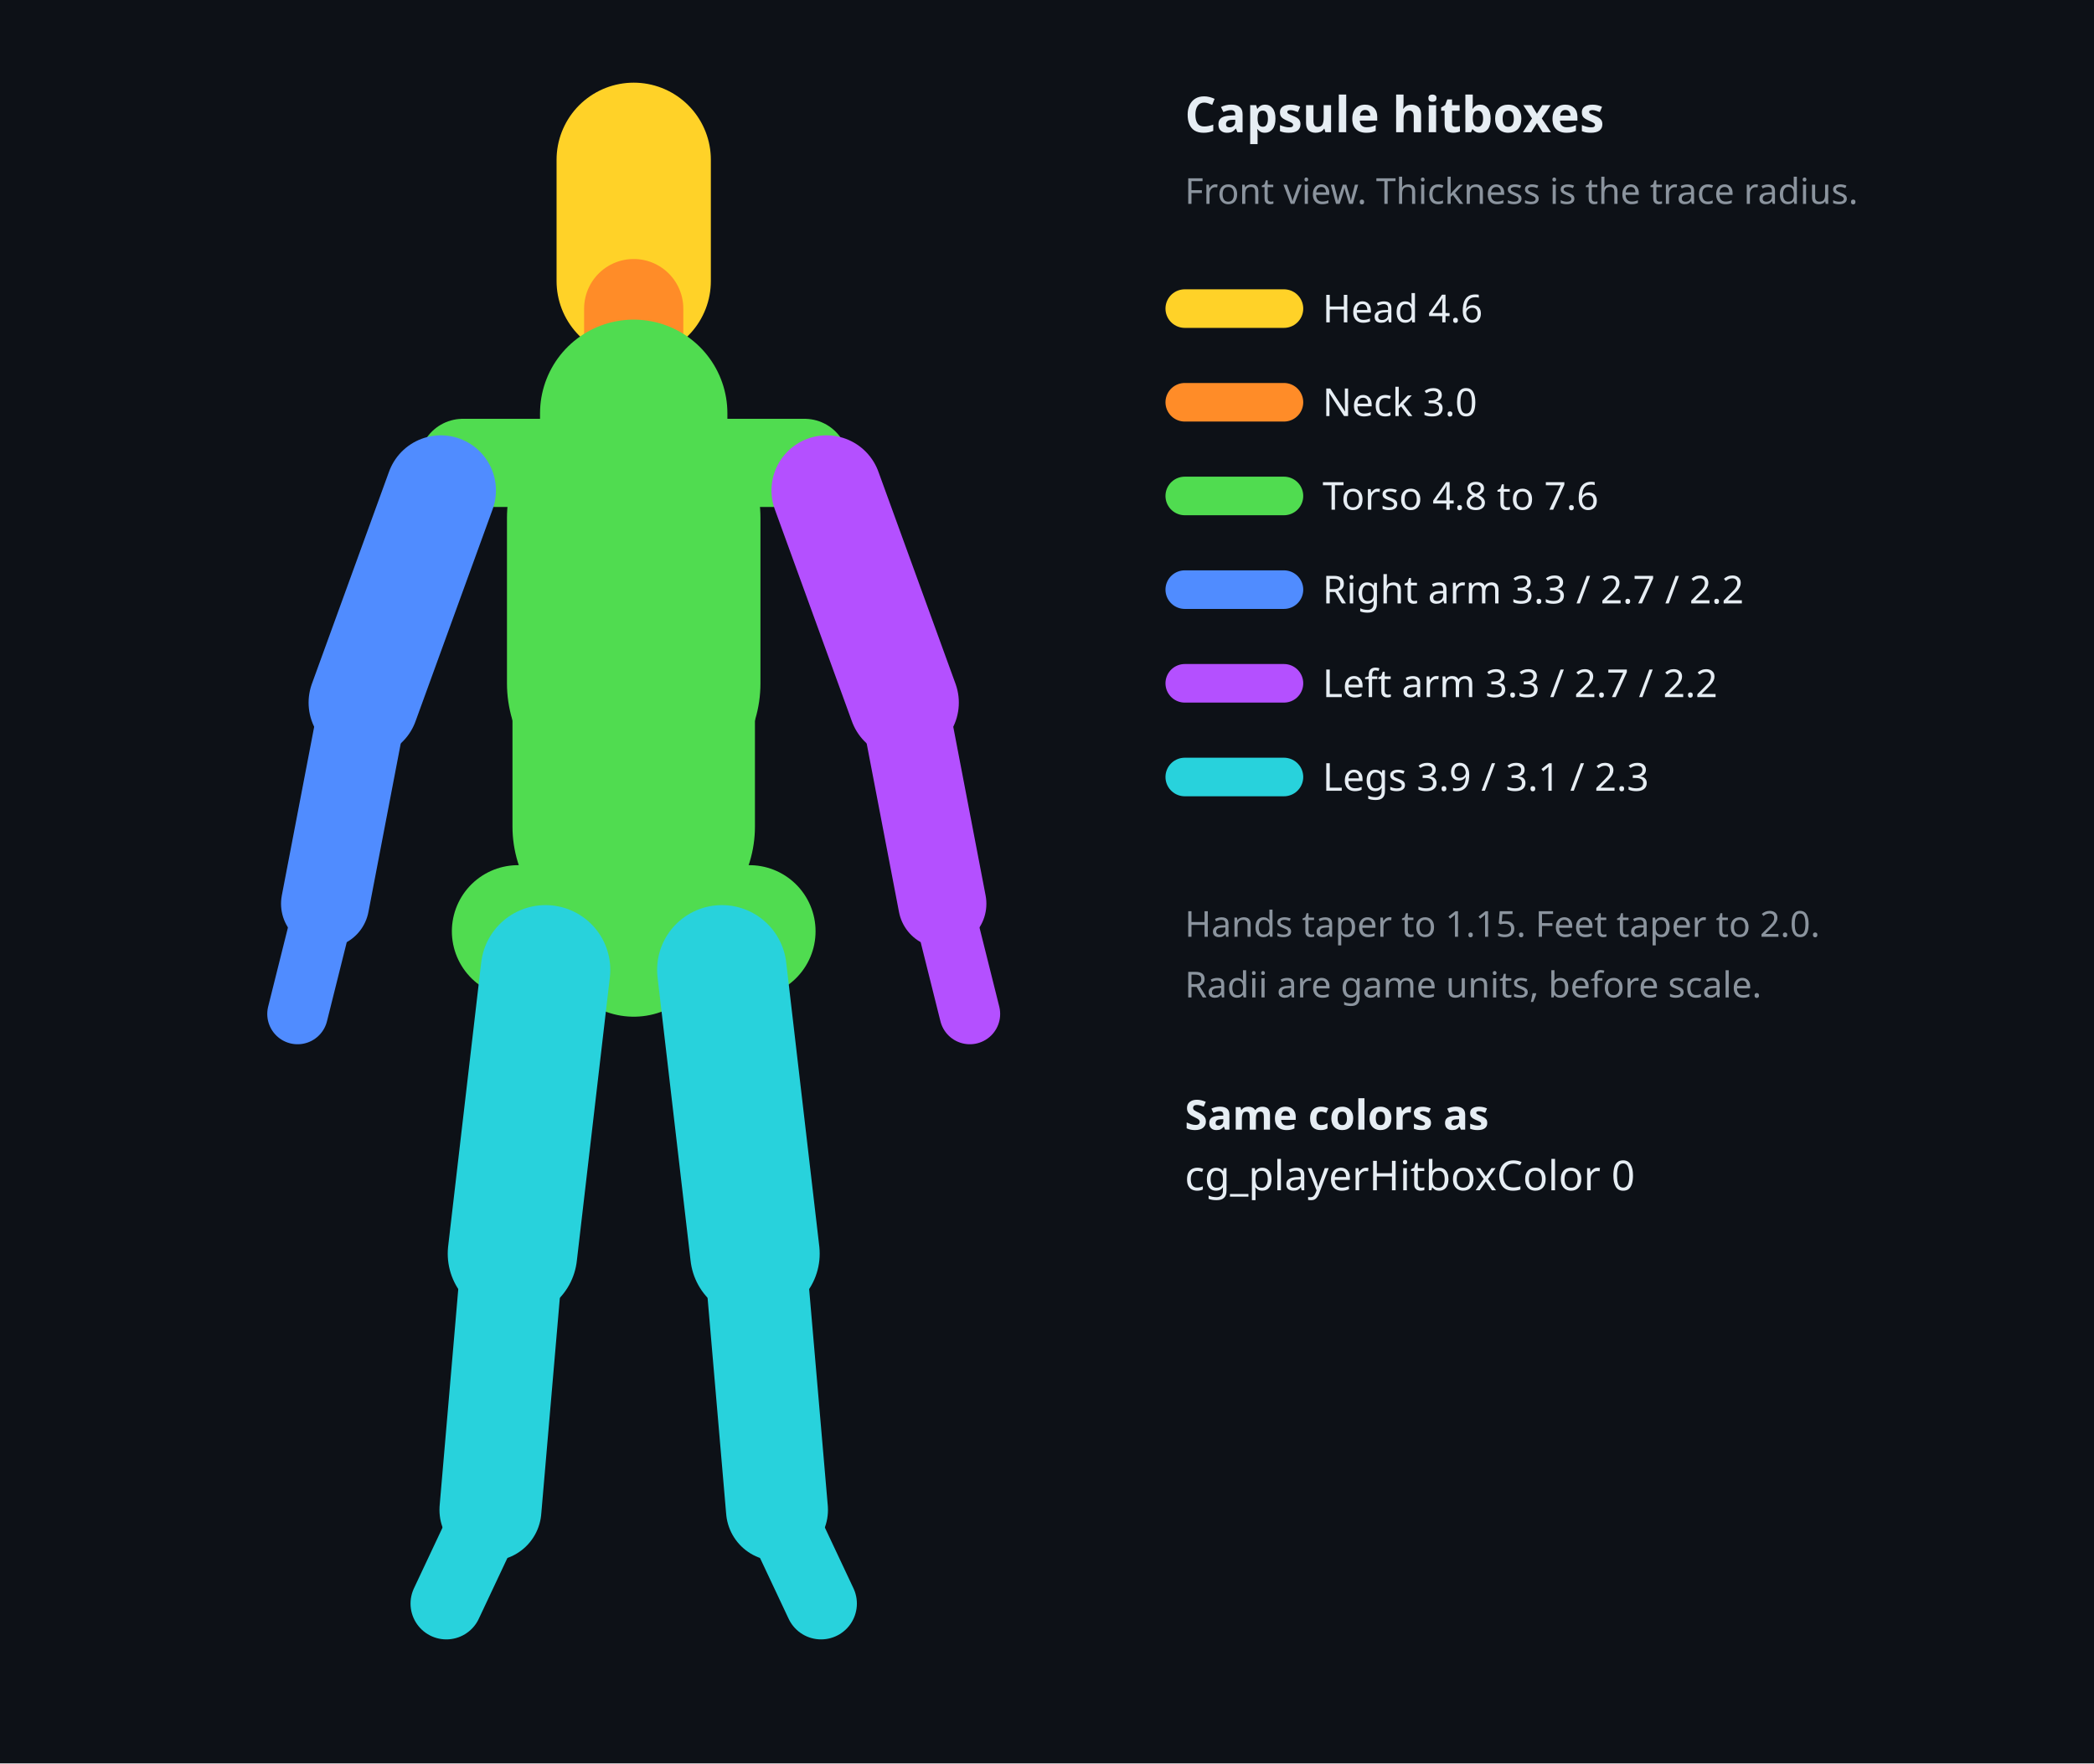
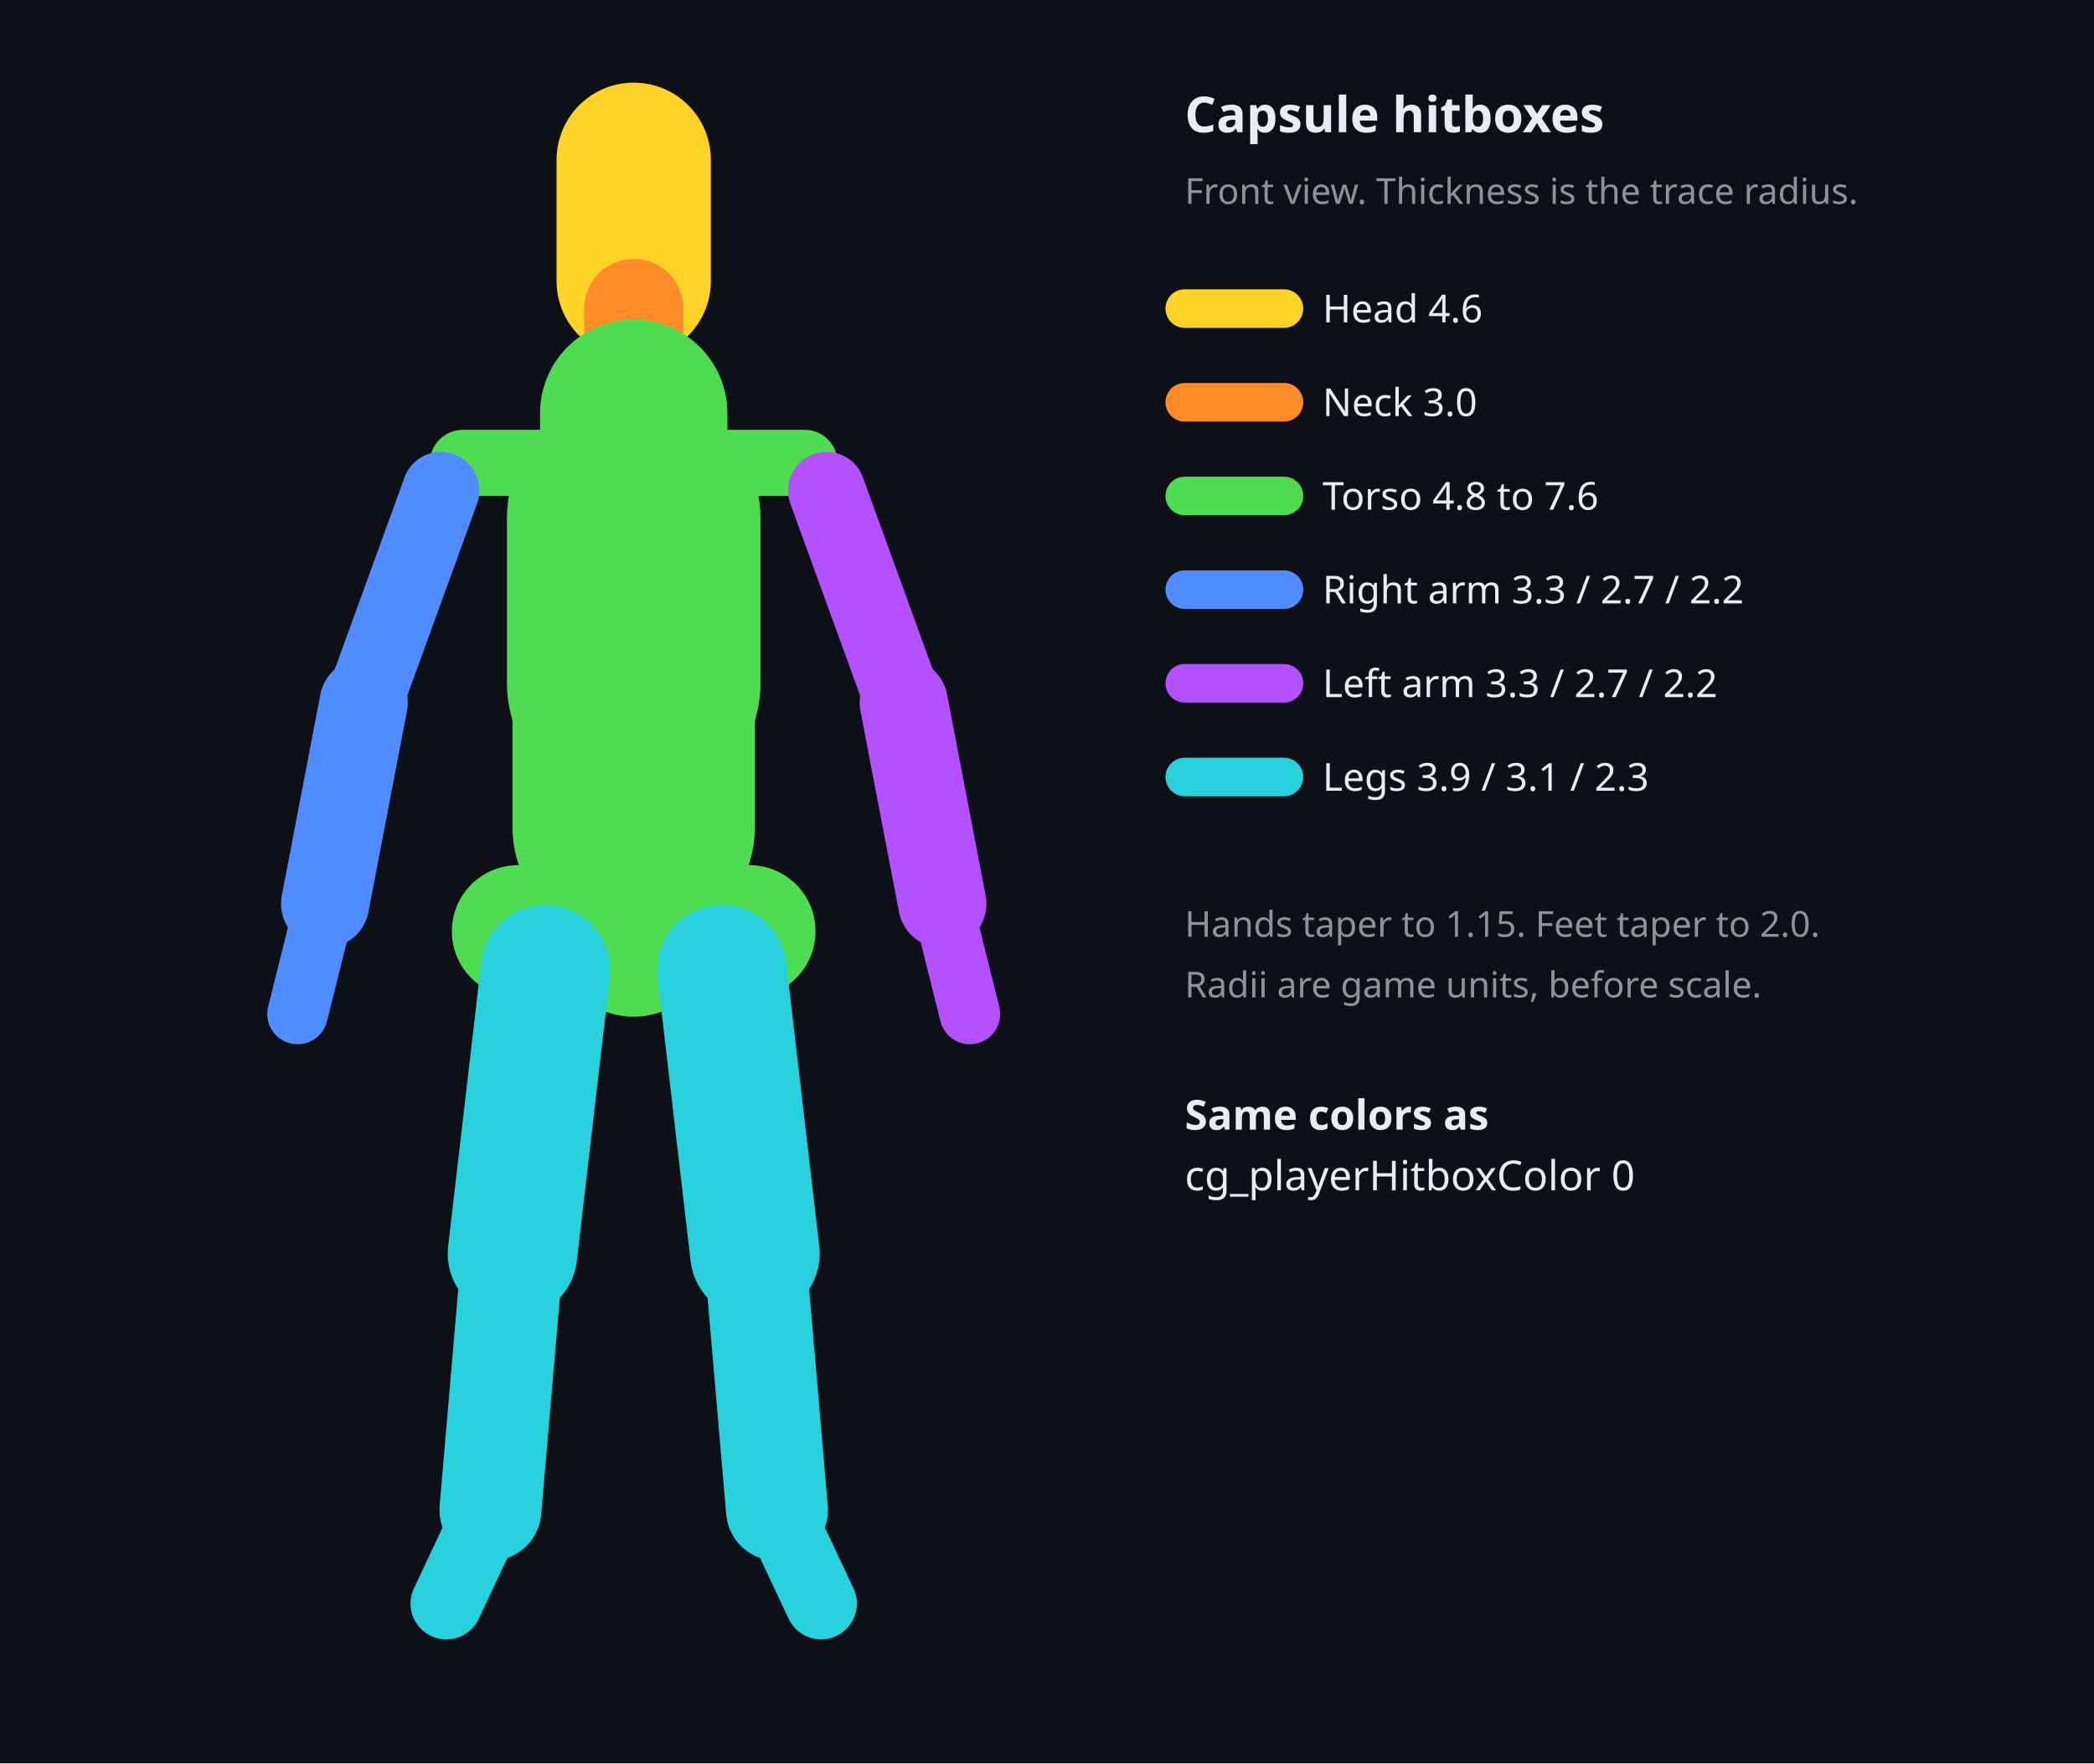
<svg xmlns="http://www.w3.org/2000/svg" width="760" height="640" viewBox="0 0 760 640">
  <rect width="760" height="640" fill="#0d1117" />
  <g fill="none" stroke-linecap="round">
    <line x1="230" y1="58" x2="230" y2="102" stroke="#ffd228" stroke-width="56" />
    <line x1="230" y1="112" x2="230" y2="142" stroke="#ff8c28" stroke-width="36" />
    <line x1="230" y1="150" x2="230" y2="198" stroke="#50dc50" stroke-width="68" />
    <line x1="230" y1="188" x2="230" y2="248" stroke="#50dc50" stroke-width="92" />
    <line x1="230" y1="236" x2="230" y2="300" stroke="#50dc50" stroke-width="88" />
    <line x1="230" y1="292" x2="230" y2="340" stroke="#50dc50" stroke-width="58" />
-     <line x1="168" y1="168" x2="292" y2="168" stroke="#50dc50" stroke-width="32" />
+     <line x1="168" y1="168" x2="292" y2="168" stroke="#50dc50" stroke-width="24" />
    <line x1="188" y1="338" x2="272" y2="338" stroke="#50dc50" stroke-width="48" />
-     <line x1="160" y1="178" x2="132" y2="255" stroke="#508cff" stroke-width="40" />
+     <line x1="160" y1="178" x2="132" y2="255" stroke="#508cff" stroke-width="28" />
    <line x1="132" y1="255" x2="118" y2="328" stroke="#508cff" stroke-width="32" />
    <line x1="118" y1="328" x2="108" y2="368" stroke="#508cff" stroke-width="22" />
-     <line x1="300" y1="178" x2="328" y2="255" stroke="#b450ff" stroke-width="40" />
+     <line x1="300" y1="178" x2="328" y2="255" stroke="#b450ff" stroke-width="28" />
    <line x1="328" y1="255" x2="342" y2="328" stroke="#b450ff" stroke-width="32" />
    <line x1="342" y1="328" x2="352" y2="368" stroke="#b450ff" stroke-width="22" />
    <line x1="198" y1="352" x2="186" y2="455" stroke="#28d2dc" stroke-width="47" />
    <line x1="186" y1="455" x2="178" y2="548" stroke="#28d2dc" stroke-width="37" />
    <line x1="178" y1="548" x2="162" y2="582" stroke="#28d2dc" stroke-width="26" />
    <line x1="262" y1="352" x2="274" y2="455" stroke="#28d2dc" stroke-width="47" />
    <line x1="274" y1="455" x2="282" y2="548" stroke="#28d2dc" stroke-width="37" />
    <line x1="282" y1="548" x2="298" y2="582" stroke="#28d2dc" stroke-width="26" />
  </g>
  <g font-family="Segoe UI, sans-serif" font-size="15">
    <text x="430" y="48" fill="#e6edf3" font-size="18" font-weight="600">Capsule hitboxes</text>
    <text x="430" y="74" fill="#8b949e" font-size="13">Front view. Thickness is the trace radius.</text>
    <g font-size="14">
      <line x1="430" y1="112" x2="466" y2="112" stroke="#ffd228" stroke-width="14" stroke-linecap="round" />
      <text x="480" y="117" fill="#e6edf3">Head  4.6</text>
      <line x1="430" y1="146" x2="466" y2="146" stroke="#ff8c28" stroke-width="14" stroke-linecap="round" />
      <text x="480" y="151" fill="#e6edf3">Neck  3.0</text>
      <line x1="430" y1="180" x2="466" y2="180" stroke="#50dc50" stroke-width="14" stroke-linecap="round" />
      <text x="480" y="185" fill="#e6edf3">Torso  4.8 to 7.6</text>
      <line x1="430" y1="214" x2="466" y2="214" stroke="#508cff" stroke-width="14" stroke-linecap="round" />
      <text x="480" y="219" fill="#e6edf3">Right arm  3.3 / 2.7 / 2.2</text>
      <line x1="430" y1="248" x2="466" y2="248" stroke="#b450ff" stroke-width="14" stroke-linecap="round" />
      <text x="480" y="253" fill="#e6edf3">Left arm  3.3 / 2.7 / 2.2</text>
      <line x1="430" y1="282" x2="466" y2="282" stroke="#28d2dc" stroke-width="14" stroke-linecap="round" />
      <text x="480" y="287" fill="#e6edf3">Legs  3.9 / 3.1 / 2.3</text>
    </g>
    <text x="430" y="340" fill="#8b949e" font-size="13">Hands taper to 1.15. Feet taper to 2.0.</text>
    <text x="430" y="362" fill="#8b949e" font-size="13">Radii are game units, before scale.</text>
    <text x="430" y="410" fill="#e6edf3" font-size="15" font-weight="600">Same colors as</text>
    <text x="430" y="432" fill="#e6edf3" font-size="15">cg_playerHitboxColor 0</text>
  </g>
</svg>
